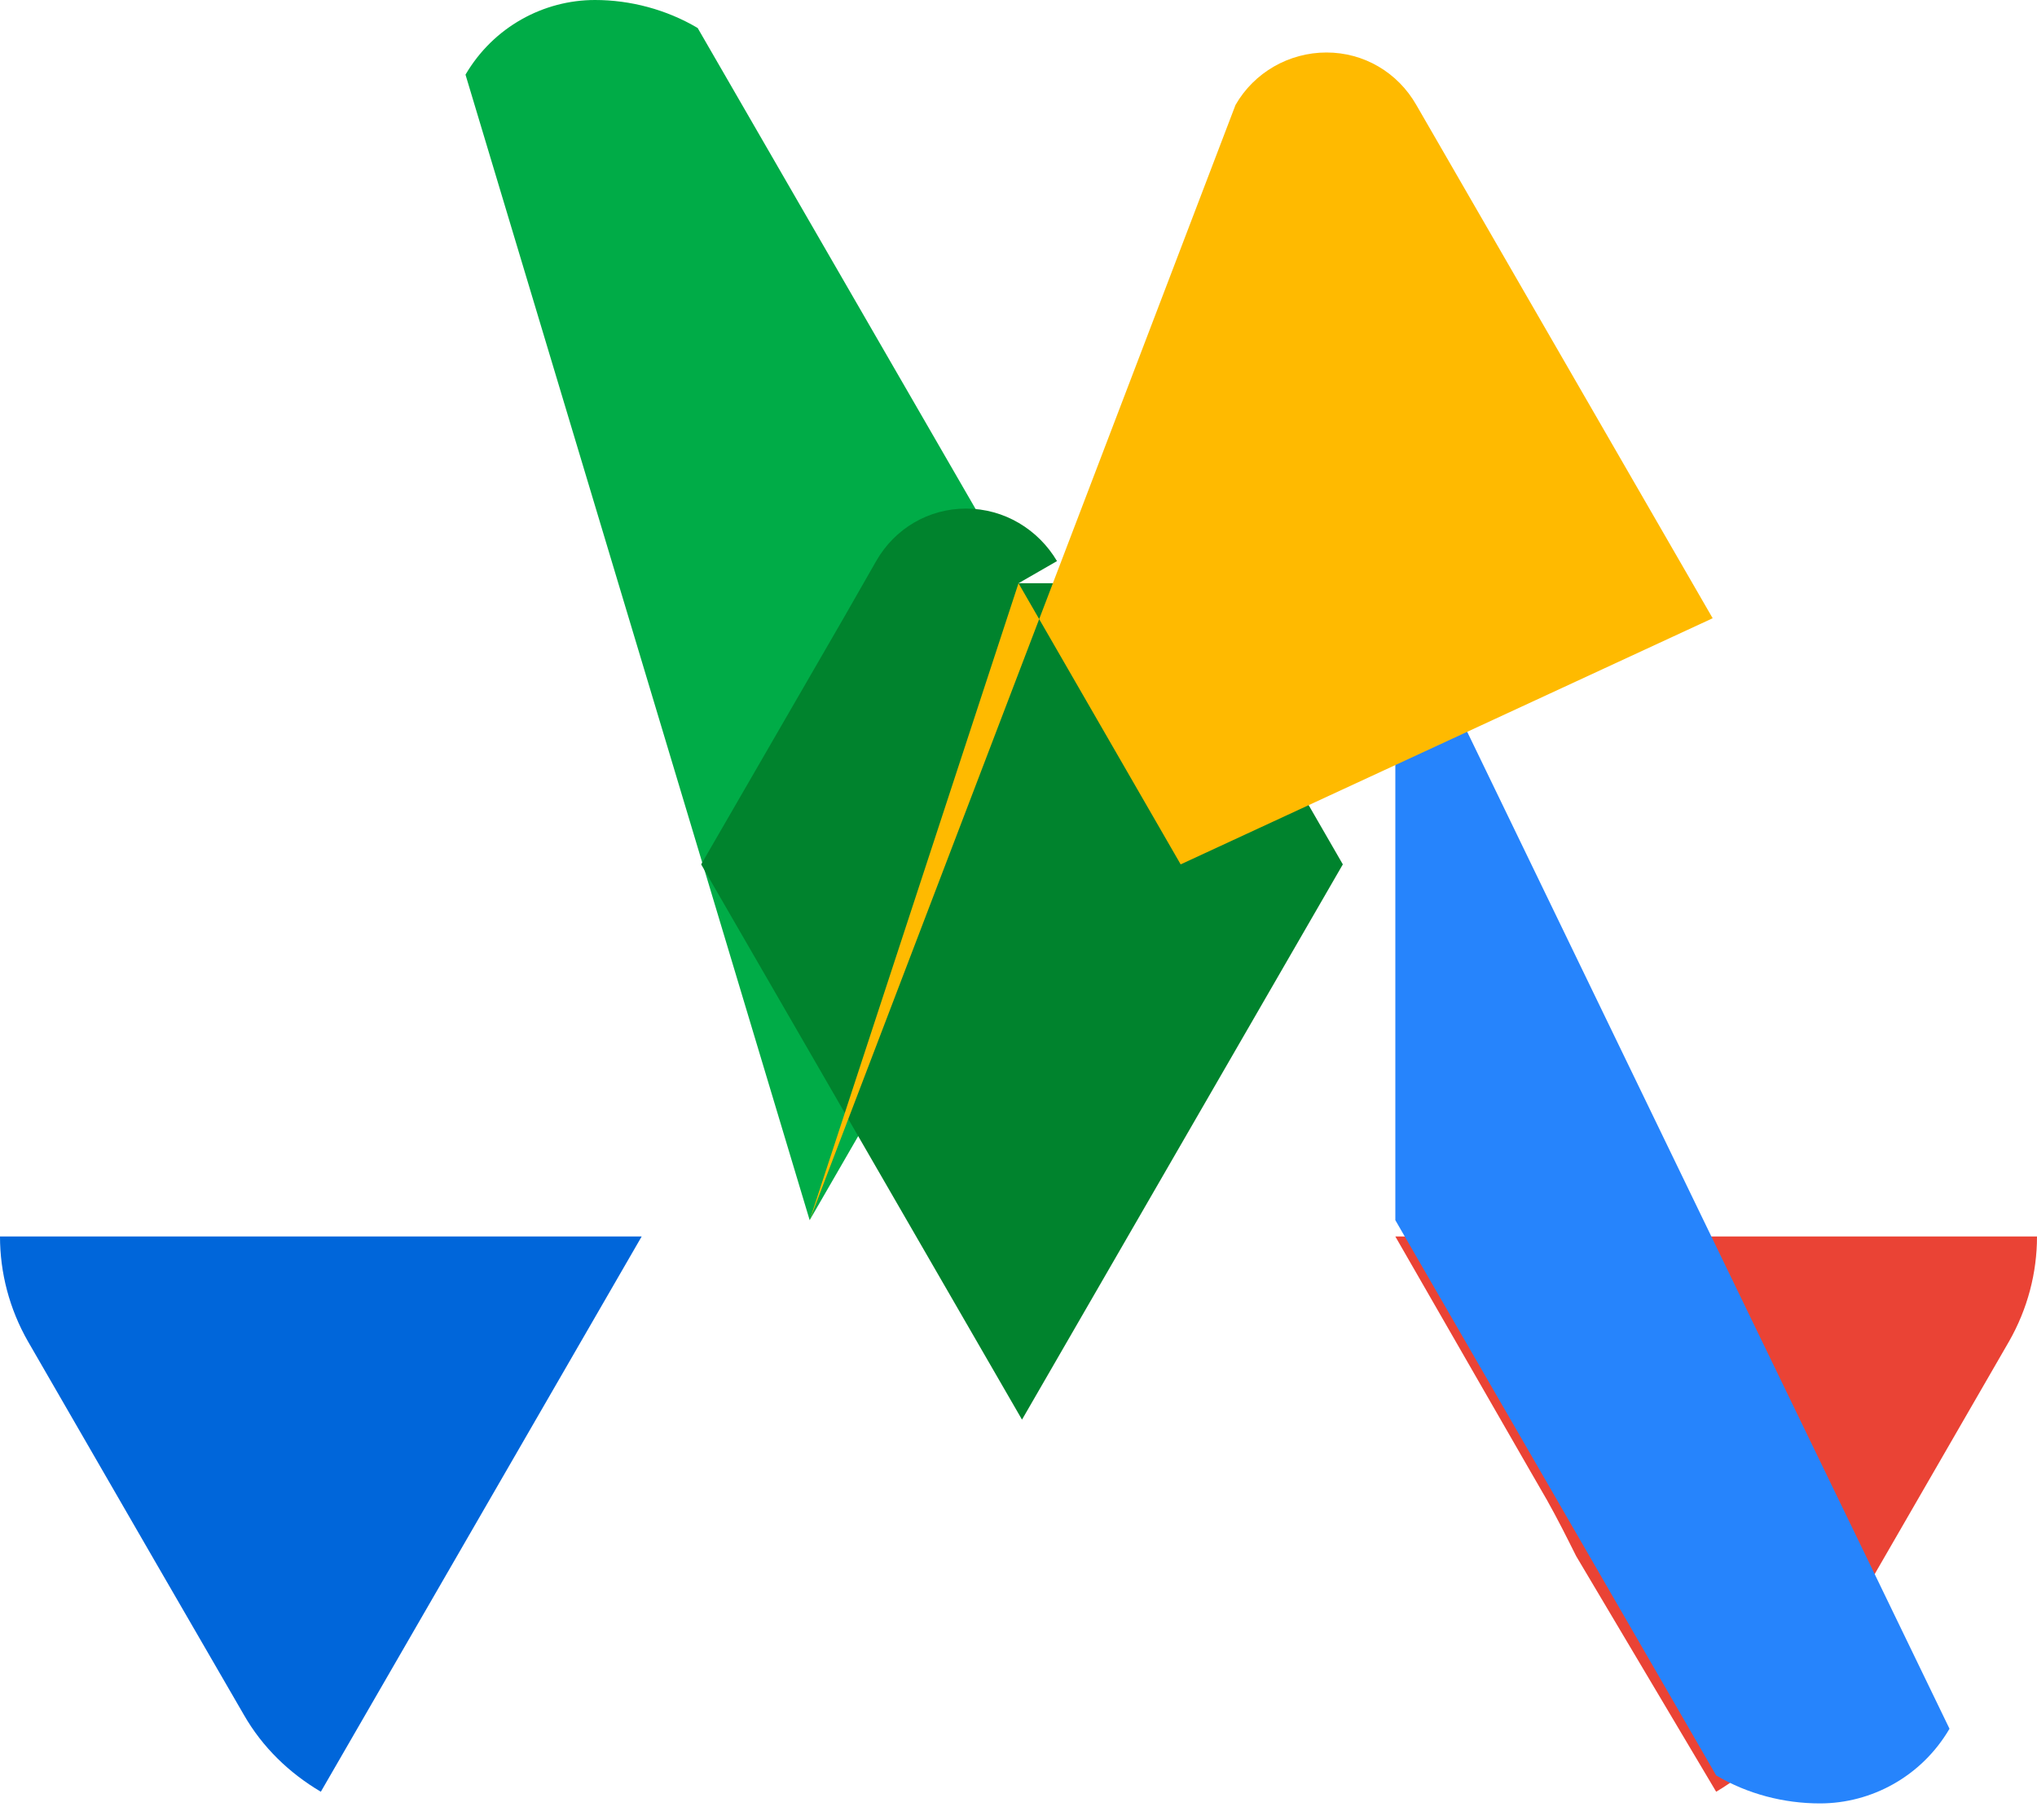
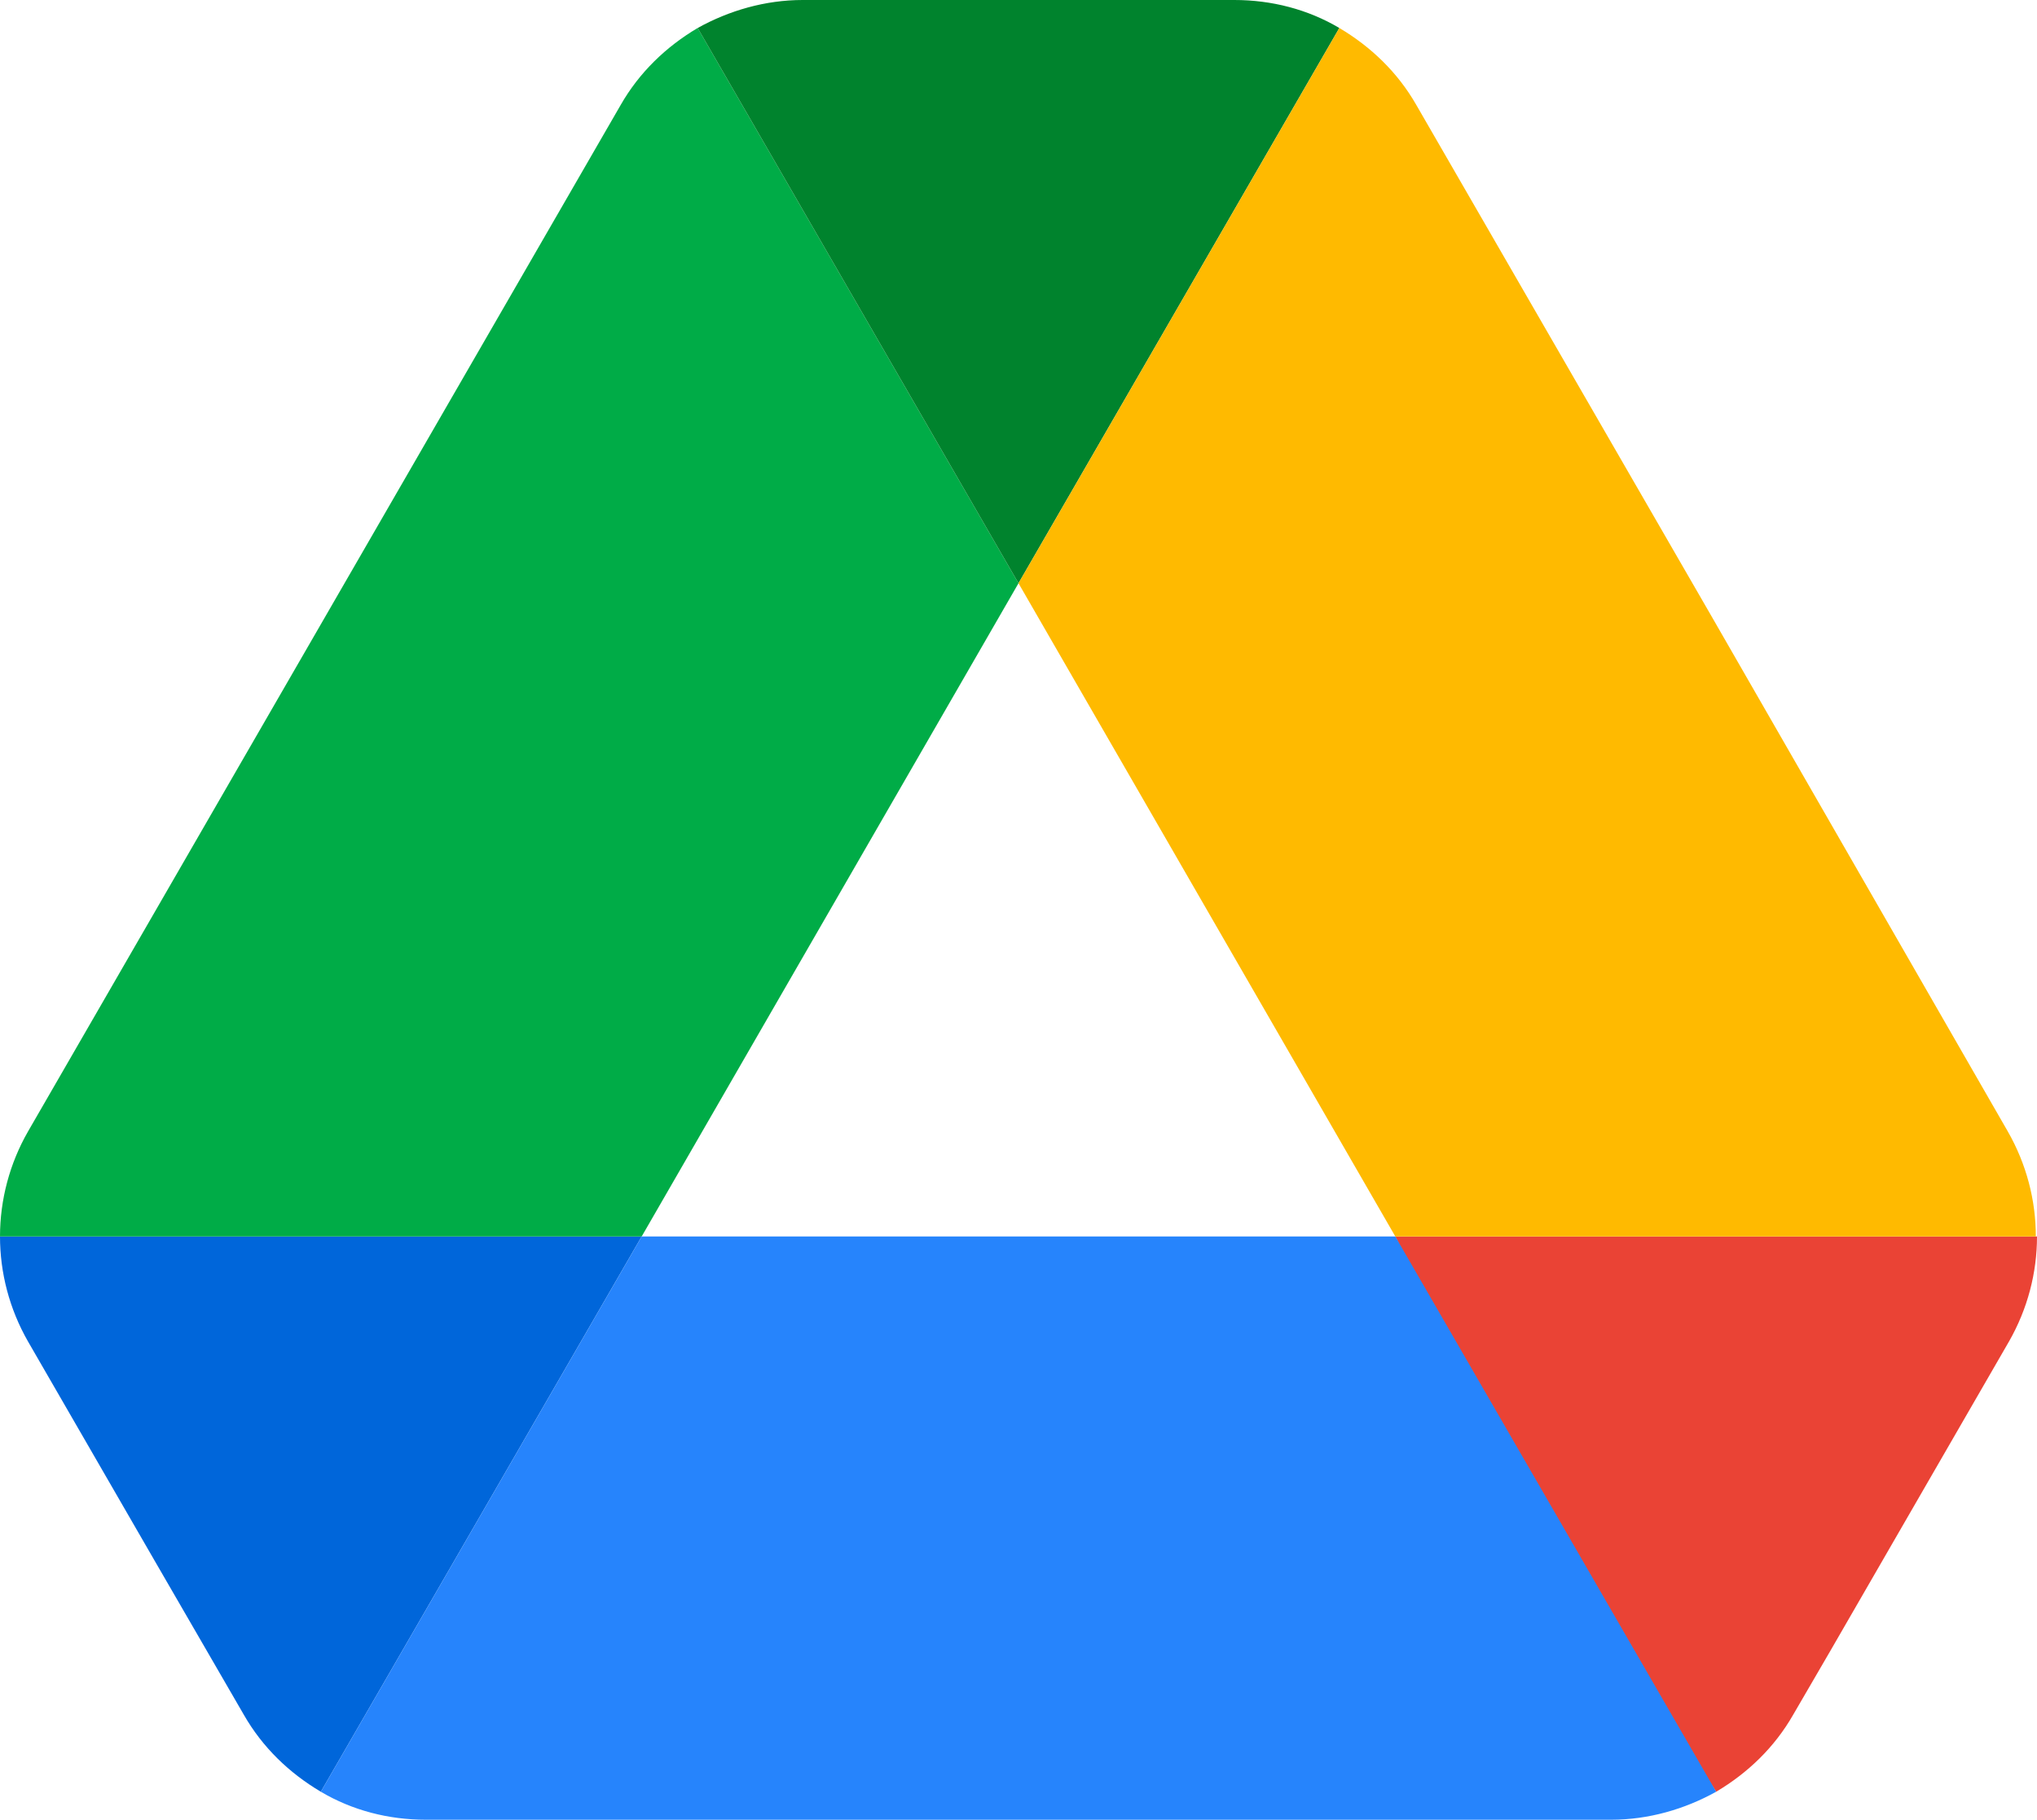
<svg xmlns="http://www.w3.org/2000/svg" viewBox="0 0 87.3 78">
-   <path d="M6.6 66.85l3.85 6.65c.8 1.4 1.95 2.5 3.3 3.3l13.75-23.8h-27.5c0 1.55.4 3.1 1.2 4.5z" fill="#0066da" />
-   <path d="M43.65 25L29.9 1.2C28.55.4 27 0 25.5 0c-2.2 0-4.35 1.15-5.55 3.2L34.7 52.3l8.95-15.5L50.6 25z" fill="#00ac47" />
-   <path d="M73.55 76.8c1.35-.8 2.5-1.9 3.3-3.3l1.6-2.75 7.65-13.25c.8-1.4 1.2-2.95 1.2-4.5H59.8l5.75 10 .75 1.3c.45.8.85 1.6 1.25 2.4z" fill="#ea4335" />
-   <path d="M43.65 25L50.6 25l6.95 12.05-13.75 23.8-13.75-23.8 6.1-10.55 1.4-2.45c.8-1.4 2.25-2.25 3.85-2.25 1.65 0 3.1.9 3.9 2.25z" fill="#00832d" />
-   <path d="M59.8 52.3l13.75 23.8c1.35.8 2.9 1.2 4.45 1.2 2.2 0 4.35-1.15 5.55-3.2L59.8 25z" fill="#2684fc" />
-   <path d="M73.4 26.5l-12.7-22c-.8-1.4-2.25-2.25-3.85-2.25S53.75 3.1 52.95 4.5L34.7 52.3 43.65 25l6.95 12.05L73.4 26.5z" fill="#ffba00" />
+   <path d="m6.6 66.85 3.85 6.65c.8 1.4 1.95 2.5 3.3 3.3l13.75-23.8h-27.5c0 1.55.4 3.1 1.2 4.5z" fill="#0066da" />
+   <path d="m43.65 25-13.75-23.8c-1.35.8-2.5 1.9-3.3 3.3l-25.4 44a9.06 9.06 0 0 0 -1.2 4.5h27.5z" fill="#00ac47" />
+   <path d="m73.55 76.8c1.35-.8 2.5-1.9 3.3-3.3l1.6-2.75 7.65-13.25c.8-1.4 1.2-2.95 1.2-4.5h-27.502l5.852 11.5z" fill="#ea4335" />
+   <path d="m43.65 25 13.75-23.8c-1.35-.8-2.9-1.2-4.5-1.2h-18.5c-1.6 0-3.15.45-4.5 1.2z" fill="#00832d" />
+   <path d="m59.8 53h-32.3l-13.75 23.8c1.35.8 2.9 1.2 4.5 1.2h50.8c1.6 0 3.15-.45 4.5-1.2z" fill="#2684fc" />
+   <path d="m73.4 26.5-12.7-22c-.8-1.4-1.95-2.5-3.3-3.3l-13.75 23.8 16.15 28h27.45c0-1.55-.4-3.1-1.2-4.5z" fill="#ffba00" />
</svg>
